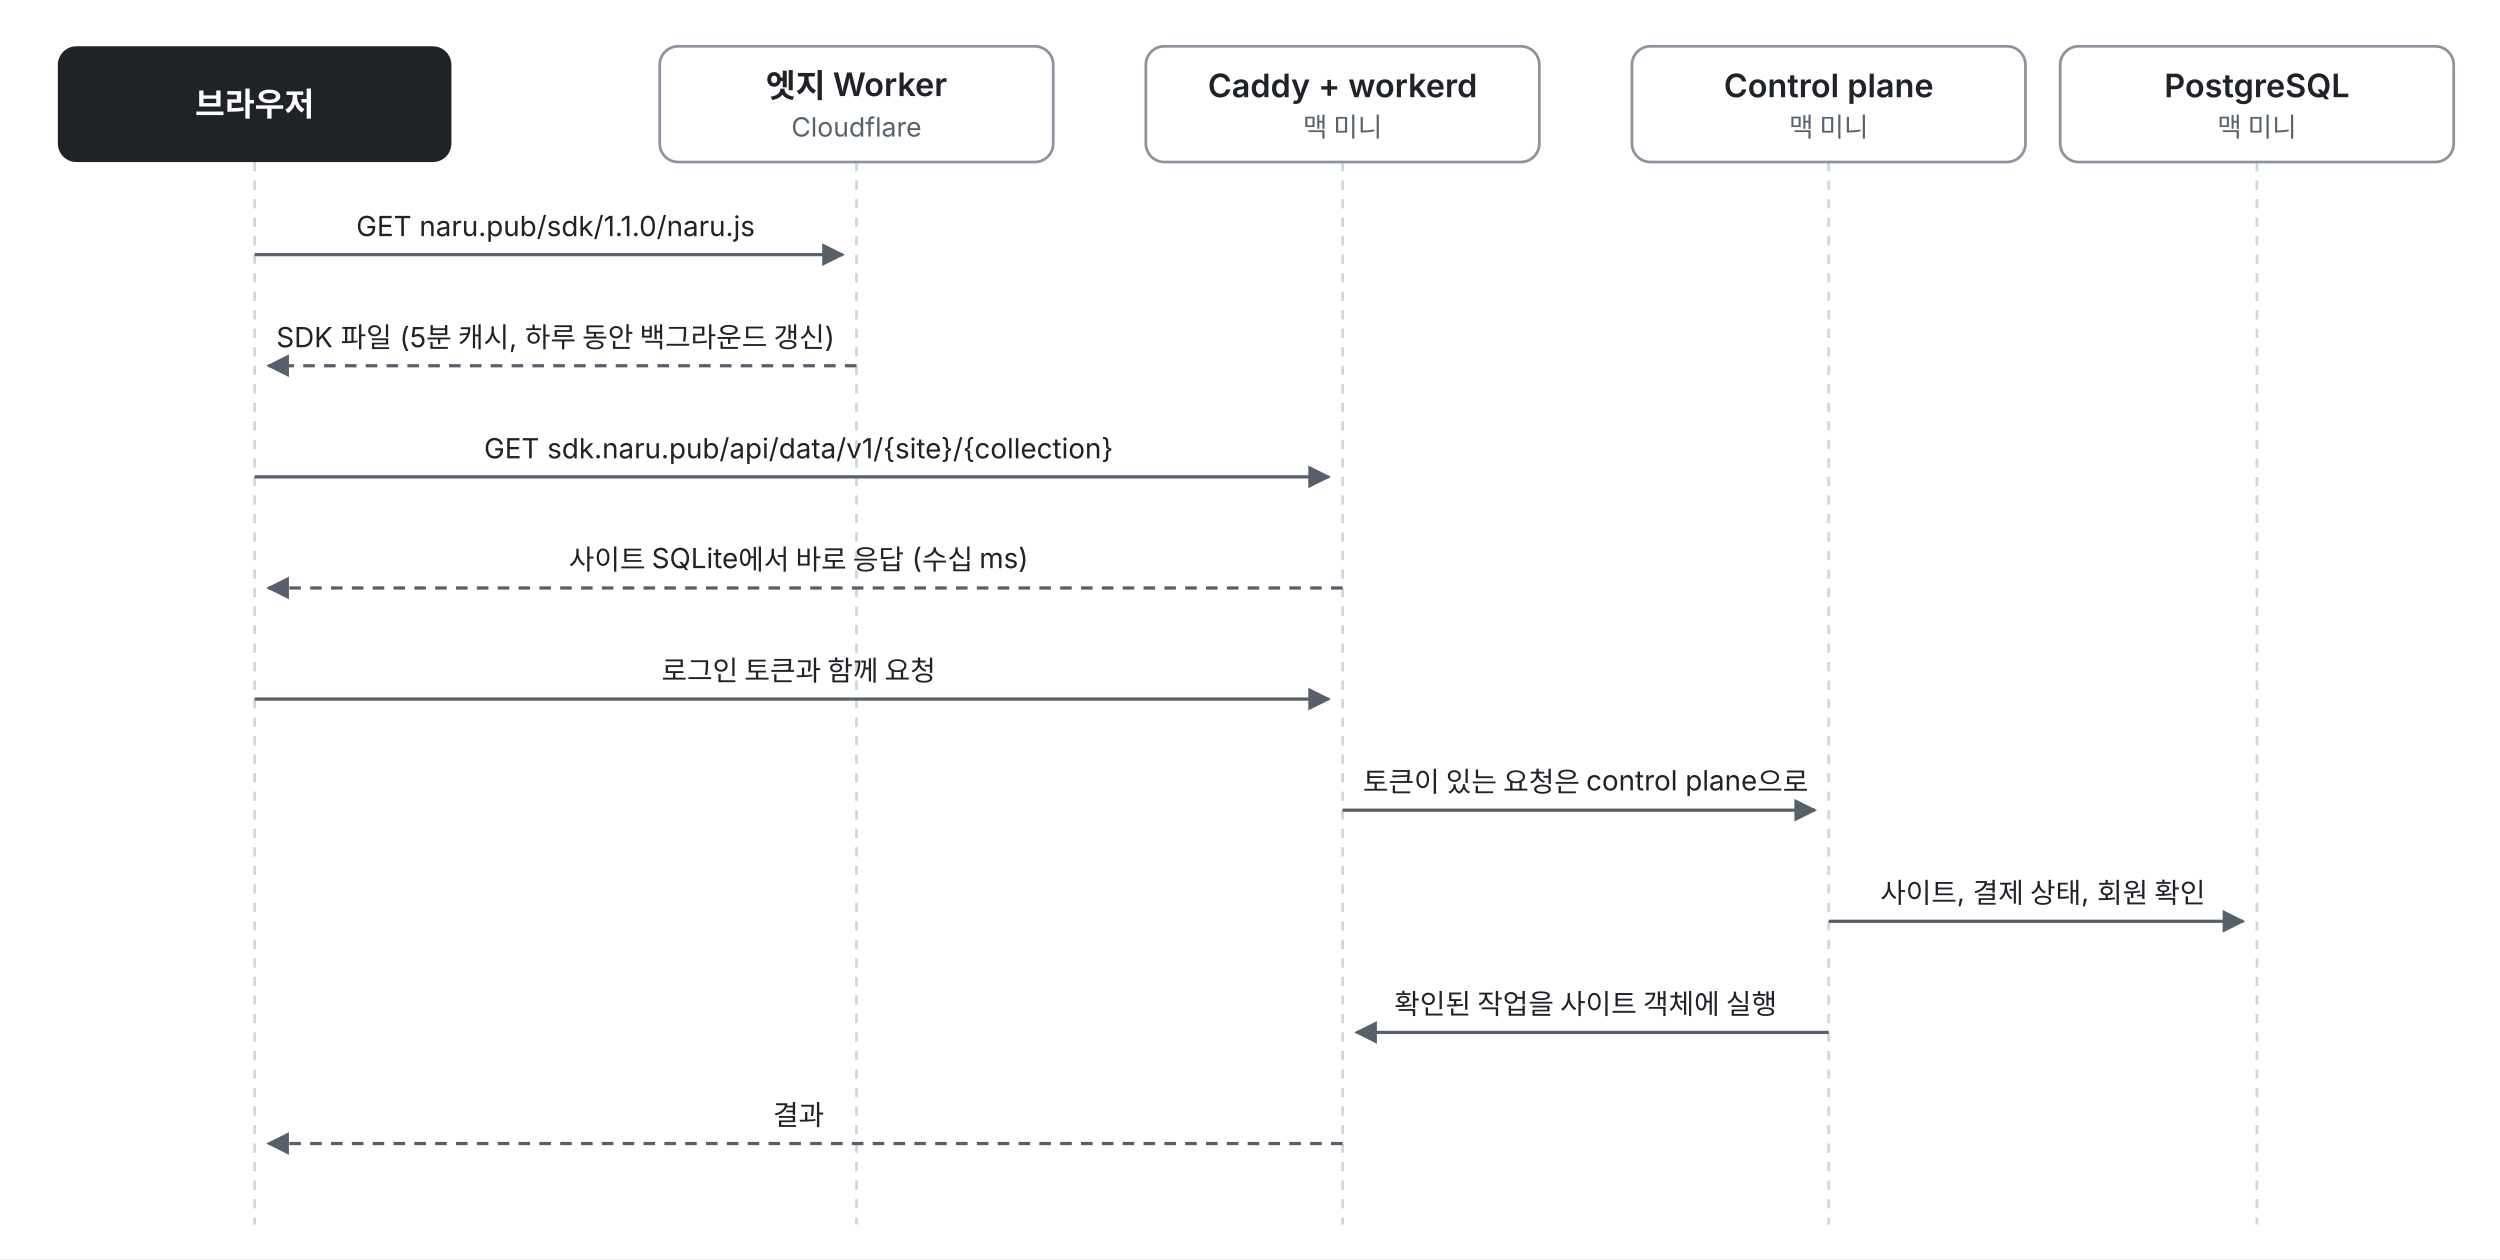
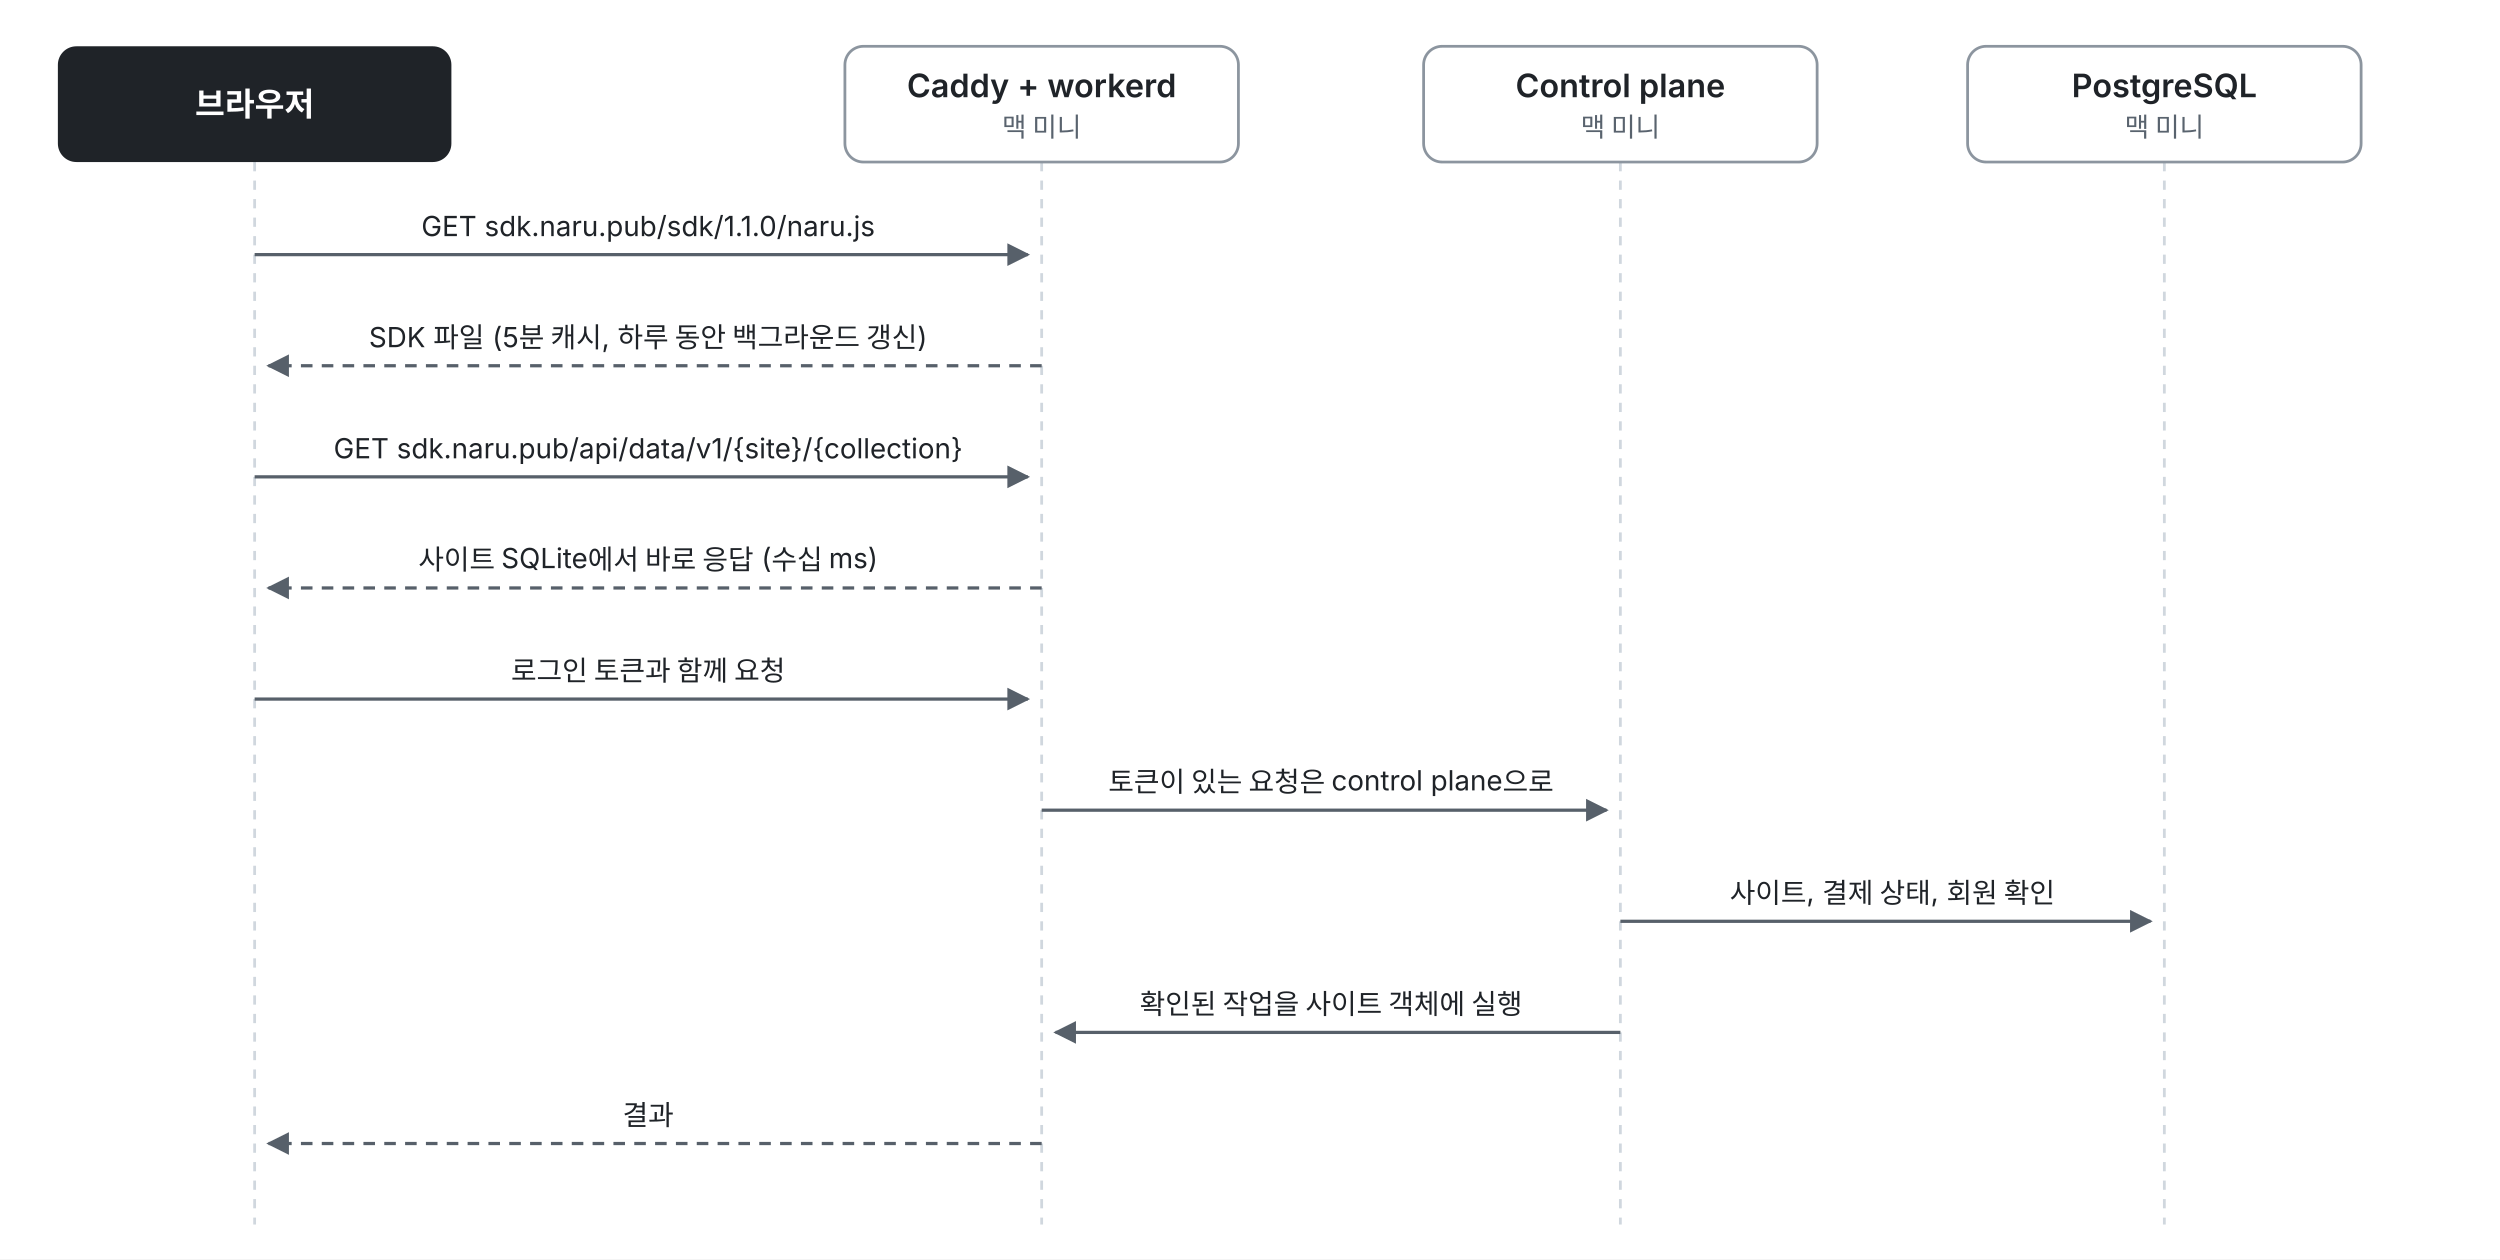
<svg xmlns="http://www.w3.org/2000/svg" width="1080" height="544" viewBox="0 0 1080 544" role="img" aria-labelledby="title desc">
  <style>
    svg { font-family: -apple-system, BlinkMacSystemFont, "Apple SD Gothic Neo", "Noto Sans KR", "Malgun Gothic", "Segoe UI", sans-serif; }
    .bg { fill: #ffffff; }
    .band { fill: #f6f8fa; stroke: #d0d7de; stroke-width: 1; }
    .band-cf { fill: #fff7ed; stroke: #fdba74; }
    .band-mini { fill: #f0f9ff; stroke: #7dd3fc; }
    .band-title { font-size: 14px; font-weight: 700; fill: #1f2328; }
    .band-sub { font-size: 12px; fill: #59636e; }
    .box { fill: #ffffff; stroke: #8c959f; stroke-width: 1.2; }
    .box-ext { fill: #ffffff; stroke: #8c959f; stroke-width: 1.2; stroke-dasharray: 5 4; }
    .box-user { fill: #1f2328; stroke: none; }
    .title { font-size: 14px; font-weight: 600; fill: #1f2328; }
    .sub { font-size: 11.5px; fill: #59636e; }
    .user-title { font-size: 14px; font-weight: 600; fill: #ffffff; }
    .user-sub { font-size: 11.5px; fill: #d1d9e0; }
    .line { fill: none; stroke: #57606a; stroke-width: 1.4; }
    .line-direct { fill: none; stroke: #0969da; stroke-width: 2; }
    .dash { stroke-dasharray: 5 4; }
    .label { font-size: 11px; fill: #59636e; }
    .label-direct { font-size: 11px; font-weight: 600; fill: #0969da; }
    .head { fill: #57606a; }
    .head-direct { fill: #0969da; }
    .life { stroke: #d0d7de; stroke-width: 1.2; stroke-dasharray: 4 4; }
    .msg { font-size: 12px; fill: #1f2328; }
    @media (prefers-color-scheme: dark) {
      .bg { fill: #0d1117; }
      .band { fill: #161b22; stroke: #30363d; }
      .band-cf { fill: #241a10; stroke: #9a5b1f; }
      .band-mini { fill: #0f1d2b; stroke: #1f6f9f; }
      .band-title, .title, .msg { fill: #e6edf3; }
      .band-sub, .sub, .label { fill: #9198a1; }
      .box, .box-ext { fill: #0d1117; stroke: #6e7681; }
      .box-user { fill: #e6edf3; }
      .user-title { fill: #0d1117; }
      .user-sub { fill: #3d444d; }
      .line { stroke: #9198a1; }
      .head { fill: #9198a1; }
      .line-direct { stroke: #4493f8; }
      .head-direct, .label-direct { fill: #4493f8; }
      .life { stroke: #30363d; }
    }
  </style>
  <defs>
    <marker id="a" viewBox="0 0 10 10" refX="9" refY="5" markerWidth="7" markerHeight="7" orient="auto-start-reverse">
      <path d="M0,0 L10,5 L0,10 z" class="head" />
    </marker>
    <marker id="d" viewBox="0 0 10 10" refX="9" refY="5" markerWidth="7" markerHeight="7" orient="auto-start-reverse">
      <path d="M0,0 L10,5 L0,10 z" class="head-direct" />
    </marker>
  </defs>
  <rect width="1080" height="544" class="bg" />
  <line x1="110" y1="70" x2="110" y2="529" class="life" />
  <rect x="25.0" y="20" width="170" height="50" rx="8" class="box-user" />
  <text x="110.0" y="50.0" class="user-title" text-anchor="middle">브라우저</text>
-   <line x1="370" y1="70" x2="370" y2="529" class="life" />
-   <rect x="285.0" y="20" width="170" height="50" rx="8" class="box" />
-   <text x="370.0" y="42.0" class="title" text-anchor="middle">엣지 Worker</text>
-   <text x="370.0" y="59.0" class="sub" text-anchor="middle">Cloudflare</text>
-   <line x1="580" y1="70" x2="580" y2="529" class="life" />
-   <rect x="495.0" y="20" width="170" height="50" rx="8" class="box" />
-   <text x="580.0" y="42.0" class="title" text-anchor="middle">Caddy + workerd</text>
-   <text x="580.0" y="59.0" class="sub" text-anchor="middle">맥 미니</text>
-   <line x1="790" y1="70" x2="790" y2="529" class="life" />
-   <rect x="705.0" y="20" width="170" height="50" rx="8" class="box" />
-   <text x="790.0" y="42.0" class="title" text-anchor="middle">Control plane</text>
-   <text x="790.0" y="59.0" class="sub" text-anchor="middle">맥 미니</text>
-   <line x1="975" y1="70" x2="975" y2="529" class="life" />
-   <rect x="890.0" y="20" width="170" height="50" rx="8" class="box" />
-   <text x="975.0" y="42.0" class="title" text-anchor="middle">PostgreSQL</text>
-   <text x="975.0" y="59.0" class="sub" text-anchor="middle">맥 미니</text>
-   <path d="M110,110 L364,110" class="line" marker-end="url(#a)" />
-   <text x="240.0" y="102" class="msg" text-anchor="middle">GET naru.pub/sdk/1.1.0/naru.js</text>
-   <path d="M370,158 L116,158" class="line dash" marker-end="url(#a)" />
-   <text x="240.0" y="150" class="msg" text-anchor="middle">SDK 파일 (5분 캐시, 하루 동안 백그라운드 갱신)</text>
-   <path d="M110,206 L574,206" class="line" marker-end="url(#a)" />
-   <text x="345.0" y="198" class="msg" text-anchor="middle">GET sdk.naru.pub/api/data/v1/{site}/{collection}</text>
-   <path d="M580,254 L116,254" class="line dash" marker-end="url(#a)" />
-   <text x="345.0" y="246" class="msg" text-anchor="middle">사이트 SQLite에서 바로 응답 (수십 ms)</text>
-   <path d="M110,302 L574,302" class="line" marker-end="url(#a)" />
-   <text x="345.0" y="294" class="msg" text-anchor="middle">로그인 토큰과 함께 요청</text>
-   <path d="M580,350 L784,350" class="line" marker-end="url(#a)" />
-   <text x="685.0" y="342" class="msg" text-anchor="middle">토큰이 있는 요청은 control plane으로</text>
-   <path d="M790,398 L969,398" class="line" marker-end="url(#a)" />
-   <text x="882.5" y="390" class="msg" text-anchor="middle">사이트, 결제 상태, 회원 확인</text>
-   <path d="M790,446 L586,446" class="line" marker-end="url(#a)" />
-   <text x="685.0" y="438" class="msg" text-anchor="middle">확인된 작업을 사이트 객체에 실행</text>
-   <path d="M580,494 L116,494" class="line dash" marker-end="url(#a)" />
-   <text x="345.0" y="486" class="msg" text-anchor="middle">결과</text>
+   <line x1="450" y1="70" x2="450" y2="529" class="life" />
+   <rect x="365.0" y="20" width="170" height="50" rx="8" class="box" />
+   <text x="450.0" y="42.0" class="title" text-anchor="middle">Caddy + workerd</text>
+   <text x="450.0" y="59.0" class="sub" text-anchor="middle">맥 미니</text>
+   <line x1="700" y1="70" x2="700" y2="529" class="life" />
+   <rect x="615.0" y="20" width="170" height="50" rx="8" class="box" />
+   <text x="700.0" y="42.0" class="title" text-anchor="middle">Control plane</text>
+   <text x="700.0" y="59.0" class="sub" text-anchor="middle">맥 미니</text>
+   <line x1="935" y1="70" x2="935" y2="529" class="life" />
+   <rect x="850.0" y="20" width="170" height="50" rx="8" class="box" />
+   <text x="935.0" y="42.0" class="title" text-anchor="middle">PostgreSQL</text>
+   <text x="935.0" y="59.0" class="sub" text-anchor="middle">맥 미니</text>
+   <path d="M110,110 L444,110" class="line" marker-end="url(#a)" />
+   <text x="280.0" y="102" class="msg" text-anchor="middle">GET sdk.naru.pub/sdk/1.1.0/naru.js</text>
+   <path d="M450,158 L116,158" class="line dash" marker-end="url(#a)" />
+   <text x="280.0" y="150" class="msg" text-anchor="middle">SDK 파일 (5분 캐시, 하루 동안 백그라운드 갱신)</text>
+   <path d="M110,206 L444,206" class="line" marker-end="url(#a)" />
+   <text x="280.0" y="198" class="msg" text-anchor="middle">GET sdk.naru.pub/api/data/v1/{site}/{collection}</text>
+   <path d="M450,254 L116,254" class="line dash" marker-end="url(#a)" />
+   <text x="280.0" y="246" class="msg" text-anchor="middle">사이트 SQLite에서 바로 응답 (수십 ms)</text>
+   <path d="M110,302 L444,302" class="line" marker-end="url(#a)" />
+   <text x="280.0" y="294" class="msg" text-anchor="middle">로그인 토큰과 함께 요청</text>
+   <path d="M450,350 L694,350" class="line" marker-end="url(#a)" />
+   <text x="575.0" y="342" class="msg" text-anchor="middle">토큰이 있는 요청은 control plane으로</text>
+   <path d="M700,398 L929,398" class="line" marker-end="url(#a)" />
+   <text x="817.5" y="390" class="msg" text-anchor="middle">사이트, 결제 상태, 회원 확인</text>
+   <path d="M700,446 L456,446" class="line" marker-end="url(#a)" />
+   <text x="575.0" y="438" class="msg" text-anchor="middle">확인된 작업을 사이트 객체에 실행</text>
+   <path d="M450,494 L116,494" class="line dash" marker-end="url(#a)" />
+   <text x="280.0" y="486" class="msg" text-anchor="middle">결과</text>
</svg>
